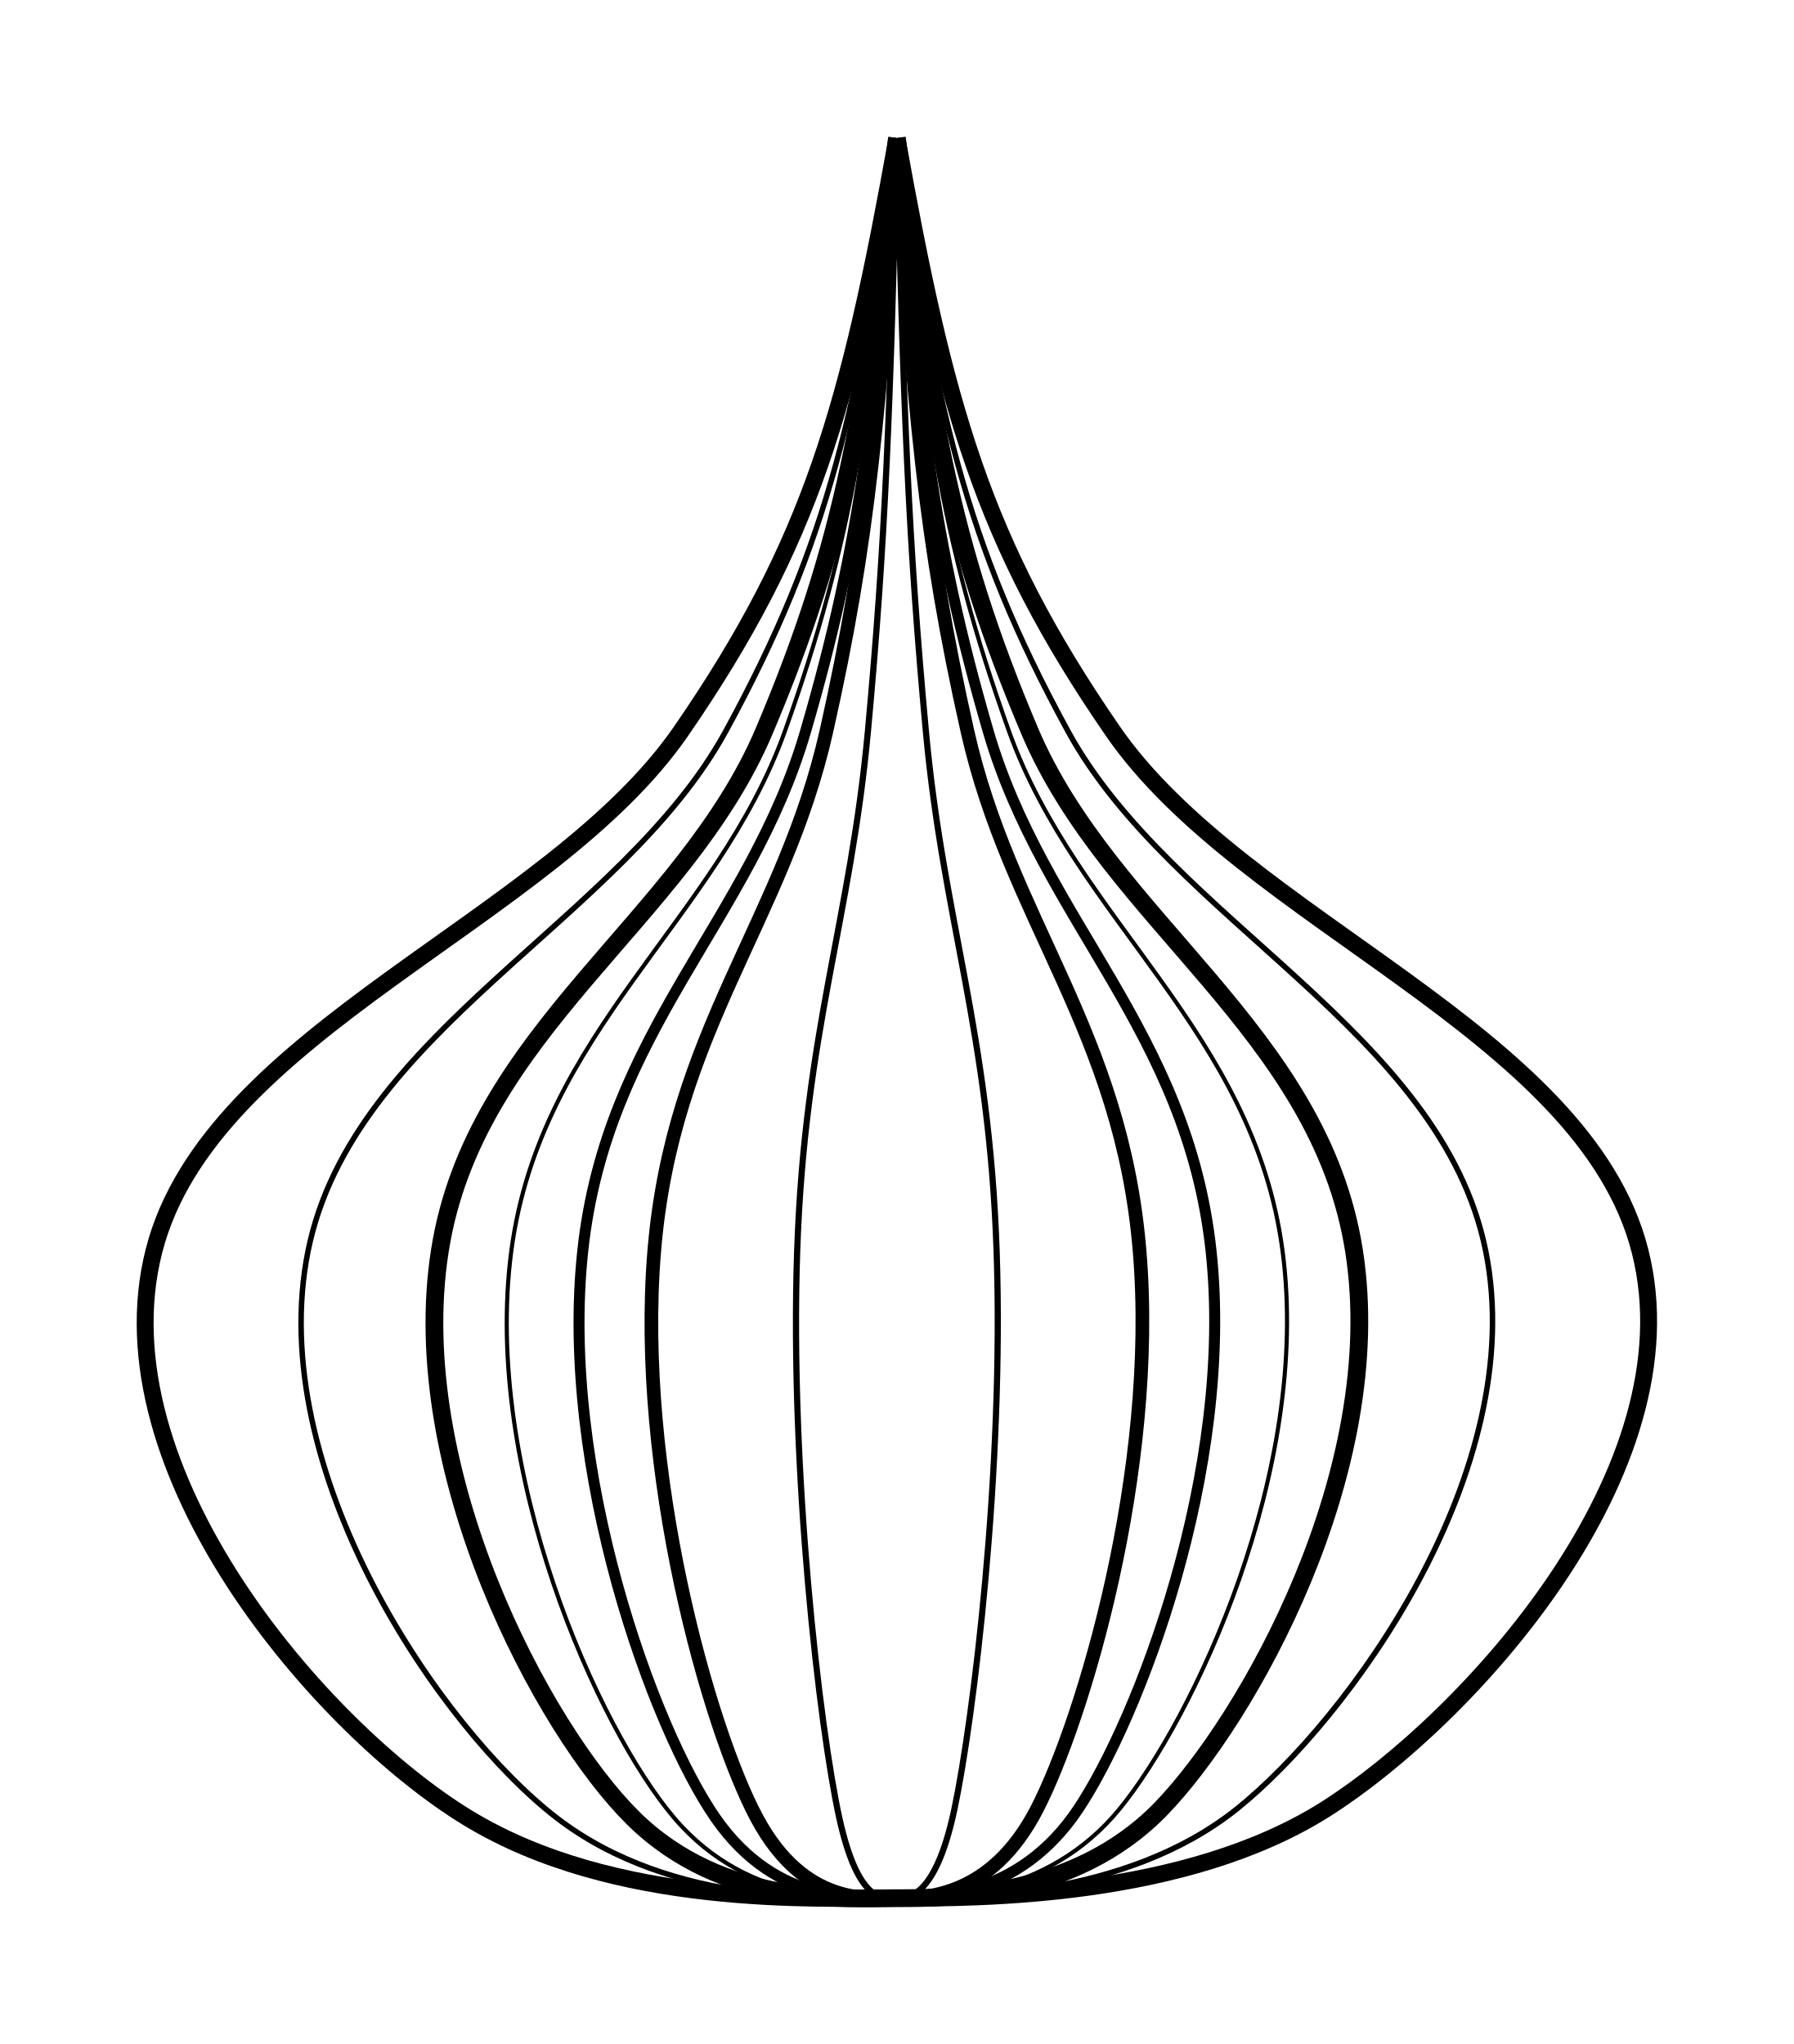
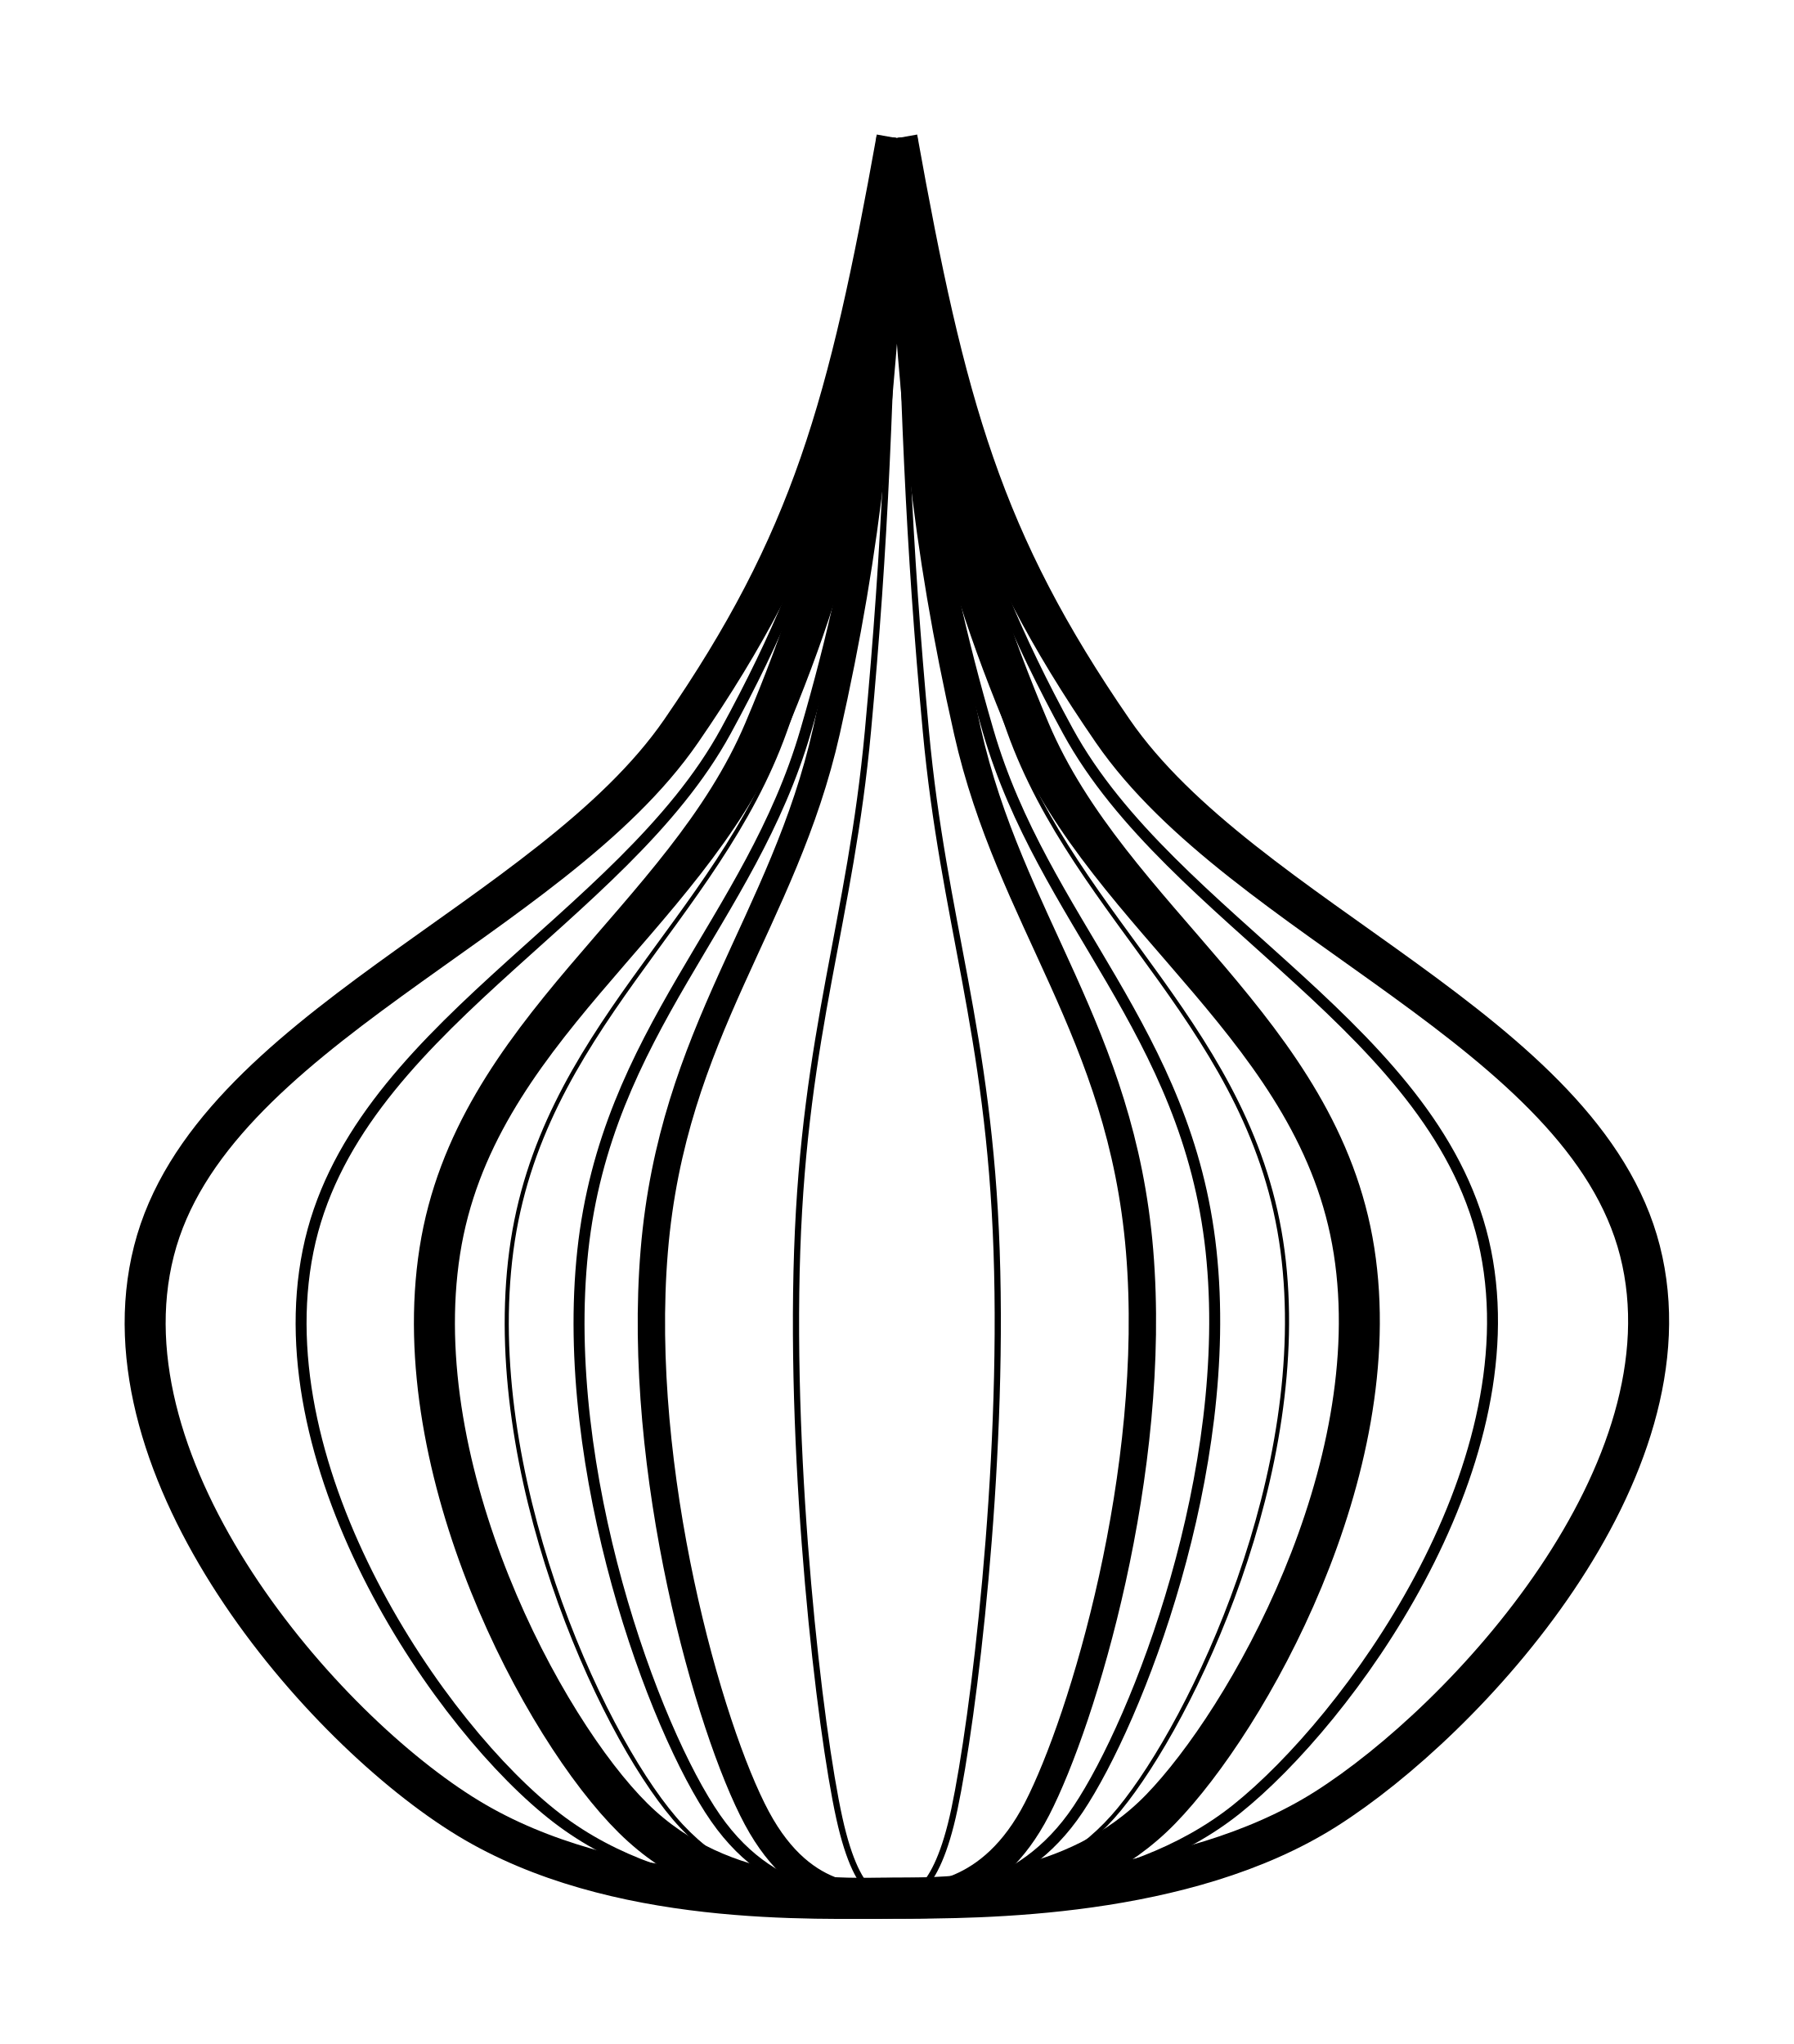
<svg xmlns="http://www.w3.org/2000/svg" width="131.242mm" height="149.566mm" viewBox="0 0 131.242 149.566" version="1.1" id="svg5">
  <defs id="defs2" />
  <g id="layer1" transform="translate(-39.37925,-74.09382)">
-     <path style="fill:none;stroke:#000000;stroke-width:0.4;stroke-linecap:butt;stroke-linejoin:miter;stroke-miterlimit:4;stroke-dasharray:none;stroke-opacity:1" d="m 105,84.203 c 2.799,19.672 4.927,29.484 12.514,43.387 7.586,13.902 27.319,21.947 30.566,38.036 3.247,16.089 -10.061,34.316 -18.216,40.84 -8.155,6.524 -20.062,6.524 -24.864,6.524 -4.802,0 -16.365,0.665 -24.864,-5.859 -8.499,-6.524 -21.464,-25.416 -18.216,-41.505 3.247,-16.089 22.98,-24.134 30.566,-38.036 7.586,-13.902 9.715,-23.715 12.514,-43.387" id="path4958" />
-     <path style="fill:none;stroke:#000000;stroke-width:1.3;stroke-linecap:butt;stroke-linejoin:miter;stroke-miterlimit:4;stroke-dasharray:none;stroke-opacity:1" d="m 105.004,84.203 c 2.173,19.672 3.825,29.484 9.715,43.387 5.89,13.902 21.208,21.947 23.729,38.036 2.521,16.089 -7.811,34.316 -14.142,40.84 -6.331,6.524 -15.574,6.524 -19.302,6.524 -3.728,0 -12.704,0.665 -19.302,-5.859 -6.598,-6.524 -16.663,-25.416 -14.142,-41.505 2.521,-16.089 17.84,-24.134 23.729,-38.036 5.89,-13.902 7.542,-23.715 9.715,-43.387" id="path7549" />
+     <path style="fill:none;stroke:#000000;stroke-width:0.8;stroke-linecap:butt;stroke-linejoin:miter;stroke-miterlimit:4;stroke-dasharray:none;stroke-opacity:1" d="m 105,84.203 c 2.799,19.672 4.927,29.484 12.514,43.387 7.586,13.902 27.319,21.947 30.566,38.036 3.247,16.089 -10.061,34.316 -18.216,40.84 -8.155,6.524 -20.062,6.524 -24.864,6.524 -4.802,0 -16.365,0.665 -24.864,-5.859 -8.499,-6.524 -21.464,-25.416 -18.216,-41.505 3.247,-16.089 22.98,-24.134 30.566,-38.036 7.586,-13.902 9.715,-23.715 12.514,-43.387" id="path4958" />
+     <path style="fill:none;stroke:#000000;stroke-width:3;stroke-linecap:butt;stroke-linejoin:miter;stroke-miterlimit:4;stroke-dasharray:none;stroke-opacity:1" d="m 105.004,84.203 c 2.173,19.672 3.825,29.484 9.715,43.387 5.89,13.902 21.208,21.947 23.729,38.036 2.521,16.089 -7.811,34.316 -14.142,40.84 -6.331,6.524 -15.574,6.524 -19.302,6.524 -3.728,0 -12.704,0.665 -19.302,-5.859 -6.598,-6.524 -16.663,-25.416 -14.142,-41.505 2.521,-16.089 17.84,-24.134 23.729,-38.036 5.89,-13.902 7.542,-23.715 9.715,-43.387" id="path7549" />
    <path style="fill:none;stroke:#000000;stroke-width:0.3;stroke-linecap:butt;stroke-linejoin:miter;stroke-miterlimit:4;stroke-dasharray:none;stroke-opacity:1" d="m 105.003,84.203 c 1.833,19.672 3.227,29.484 8.196,43.387 4.969,13.902 17.892,21.947 20.019,38.036 2.127,16.089 -6.589,34.316 -11.93,40.84 -5.341,6.524 -13.139,6.524 -16.284,6.524 -3.145,0 -10.718,0.665 -16.284,-5.859 -5.566,-6.524 -14.057,-25.416 -11.93,-41.505 2.127,-16.089 15.05,-24.134 20.019,-38.036 4.969,-13.902 6.362,-23.715 8.196,-43.387" id="path7551" />
    <path style="fill:none;stroke:#000000;stroke-width:0.803;stroke-linecap:butt;stroke-linejoin:miter;stroke-miterlimit:4;stroke-dasharray:none;stroke-opacity:1" d="m 105.002,84.203 c 1.494,19.672 2.629,29.484 6.677,43.387 4.048,13.902 14.576,21.947 16.308,38.036 1.733,16.089 -5.368,34.316 -9.719,40.84 -4.351,6.524 -10.704,6.524 -13.266,6.524 -2.562,0 -8.731,0.665 -13.266,-5.859 -4.535,-6.524 -11.452,-25.416 -9.719,-41.505 1.733,-16.089 12.261,-24.134 16.308,-38.036 4.048,-13.902 5.183,-23.715 6.677,-43.387" id="path7553" />
-     <path style="fill:none;stroke:#000000;stroke-width:1;stroke-linecap:butt;stroke-linejoin:miter;stroke-miterlimit:4;stroke-dasharray:none;stroke-opacity:1" d="m 105.002,84.203 c 1.154,19.672 2.031,29.484 5.158,43.387 3.127,13.902 11.259,21.947 12.598,38.036 1.338,16.089 -4.147,34.316 -7.508,40.84 -3.361,6.524 -8.268,6.524 -10.247,6.524 -1.979,0 -6.745,0.665 -10.247,-5.859 -3.503,-6.524 -8.846,-25.416 -7.508,-41.505 1.338,-16.089 9.471,-24.134 12.598,-38.036 3.127,-13.902 4.004,-23.715 5.158,-43.387" id="path7555" />
+     <path style="fill:none;stroke:#000000;stroke-width:2;stroke-linecap:butt;stroke-linejoin:miter;stroke-miterlimit:4;stroke-dasharray:none;stroke-opacity:1" d="m 105.002,84.203 c 1.154,19.672 2.031,29.484 5.158,43.387 3.127,13.902 11.259,21.947 12.598,38.036 1.338,16.089 -4.147,34.316 -7.508,40.84 -3.361,6.524 -8.268,6.524 -10.247,6.524 -1.979,0 -6.745,0.665 -10.247,-5.859 -3.503,-6.524 -8.846,-25.416 -7.508,-41.505 1.338,-16.089 9.471,-24.134 12.598,-38.036 3.127,-13.902 4.004,-23.715 5.158,-43.387" id="path7555" />
    <path style="fill:none;stroke:#000000;stroke-width:0.453;stroke-linecap:butt;stroke-linejoin:miter;stroke-miterlimit:4;stroke-dasharray:none;stroke-opacity:1" d="m 105.001,84.203 c 0.474,19.672 0.834,29.484 2.119,43.387 1.285,13.902 4.627,21.947 5.177,38.036 0.55,16.089 -1.704,34.316 -3.085,40.84 -1.381,6.524 -3.398,6.524 -4.211,6.524 -0.813,0 -2.771,0.665 -4.211,-5.859 -1.439,-6.524 -3.635,-25.416 -3.085,-41.505 0.55,-16.089 3.892,-24.134 5.177,-38.036 1.285,-13.902 1.645,-23.715 2.119,-43.387" id="path7557" />
-     <path style="fill:none;stroke:#000000;stroke-width:1.236;stroke-linecap:butt;stroke-linejoin:miter;stroke-miterlimit:4;stroke-dasharray:none;stroke-opacity:1" d="m 105.007,84.203 c 3.532,19.672 6.218,29.484 15.791,43.387 9.573,13.902 34.474,21.947 38.572,38.036 4.098,16.089 -12.696,34.316 -22.987,40.84 -10.291,6.524 -25.316,6.524 -31.376,6.524 -6.06,0 -20.651,0.665 -31.376,-5.859 -10.725,-6.524 -27.085,-25.416 -22.987,-41.505 4.098,-16.089 28.998,-24.134 38.571,-38.036 9.573,-13.902 12.259,-23.715 15.791,-43.387" id="path7616" />
+     <path style="fill:none;stroke:#000000;stroke-width:3;stroke-linecap:butt;stroke-linejoin:miter;stroke-miterlimit:4;stroke-dasharray:none;stroke-opacity:1" d="m 105.007,84.203 c 3.532,19.672 6.218,29.484 15.791,43.387 9.573,13.902 34.474,21.947 38.572,38.036 4.098,16.089 -12.696,34.316 -22.987,40.84 -10.291,6.524 -25.316,6.524 -31.376,6.524 -6.06,0 -20.651,0.665 -31.376,-5.859 -10.725,-6.524 -27.085,-25.416 -22.987,-41.505 4.098,-16.089 28.998,-24.134 38.571,-38.036 9.573,-13.902 12.259,-23.715 15.791,-43.387" id="path7616" />
  </g>
</svg>
